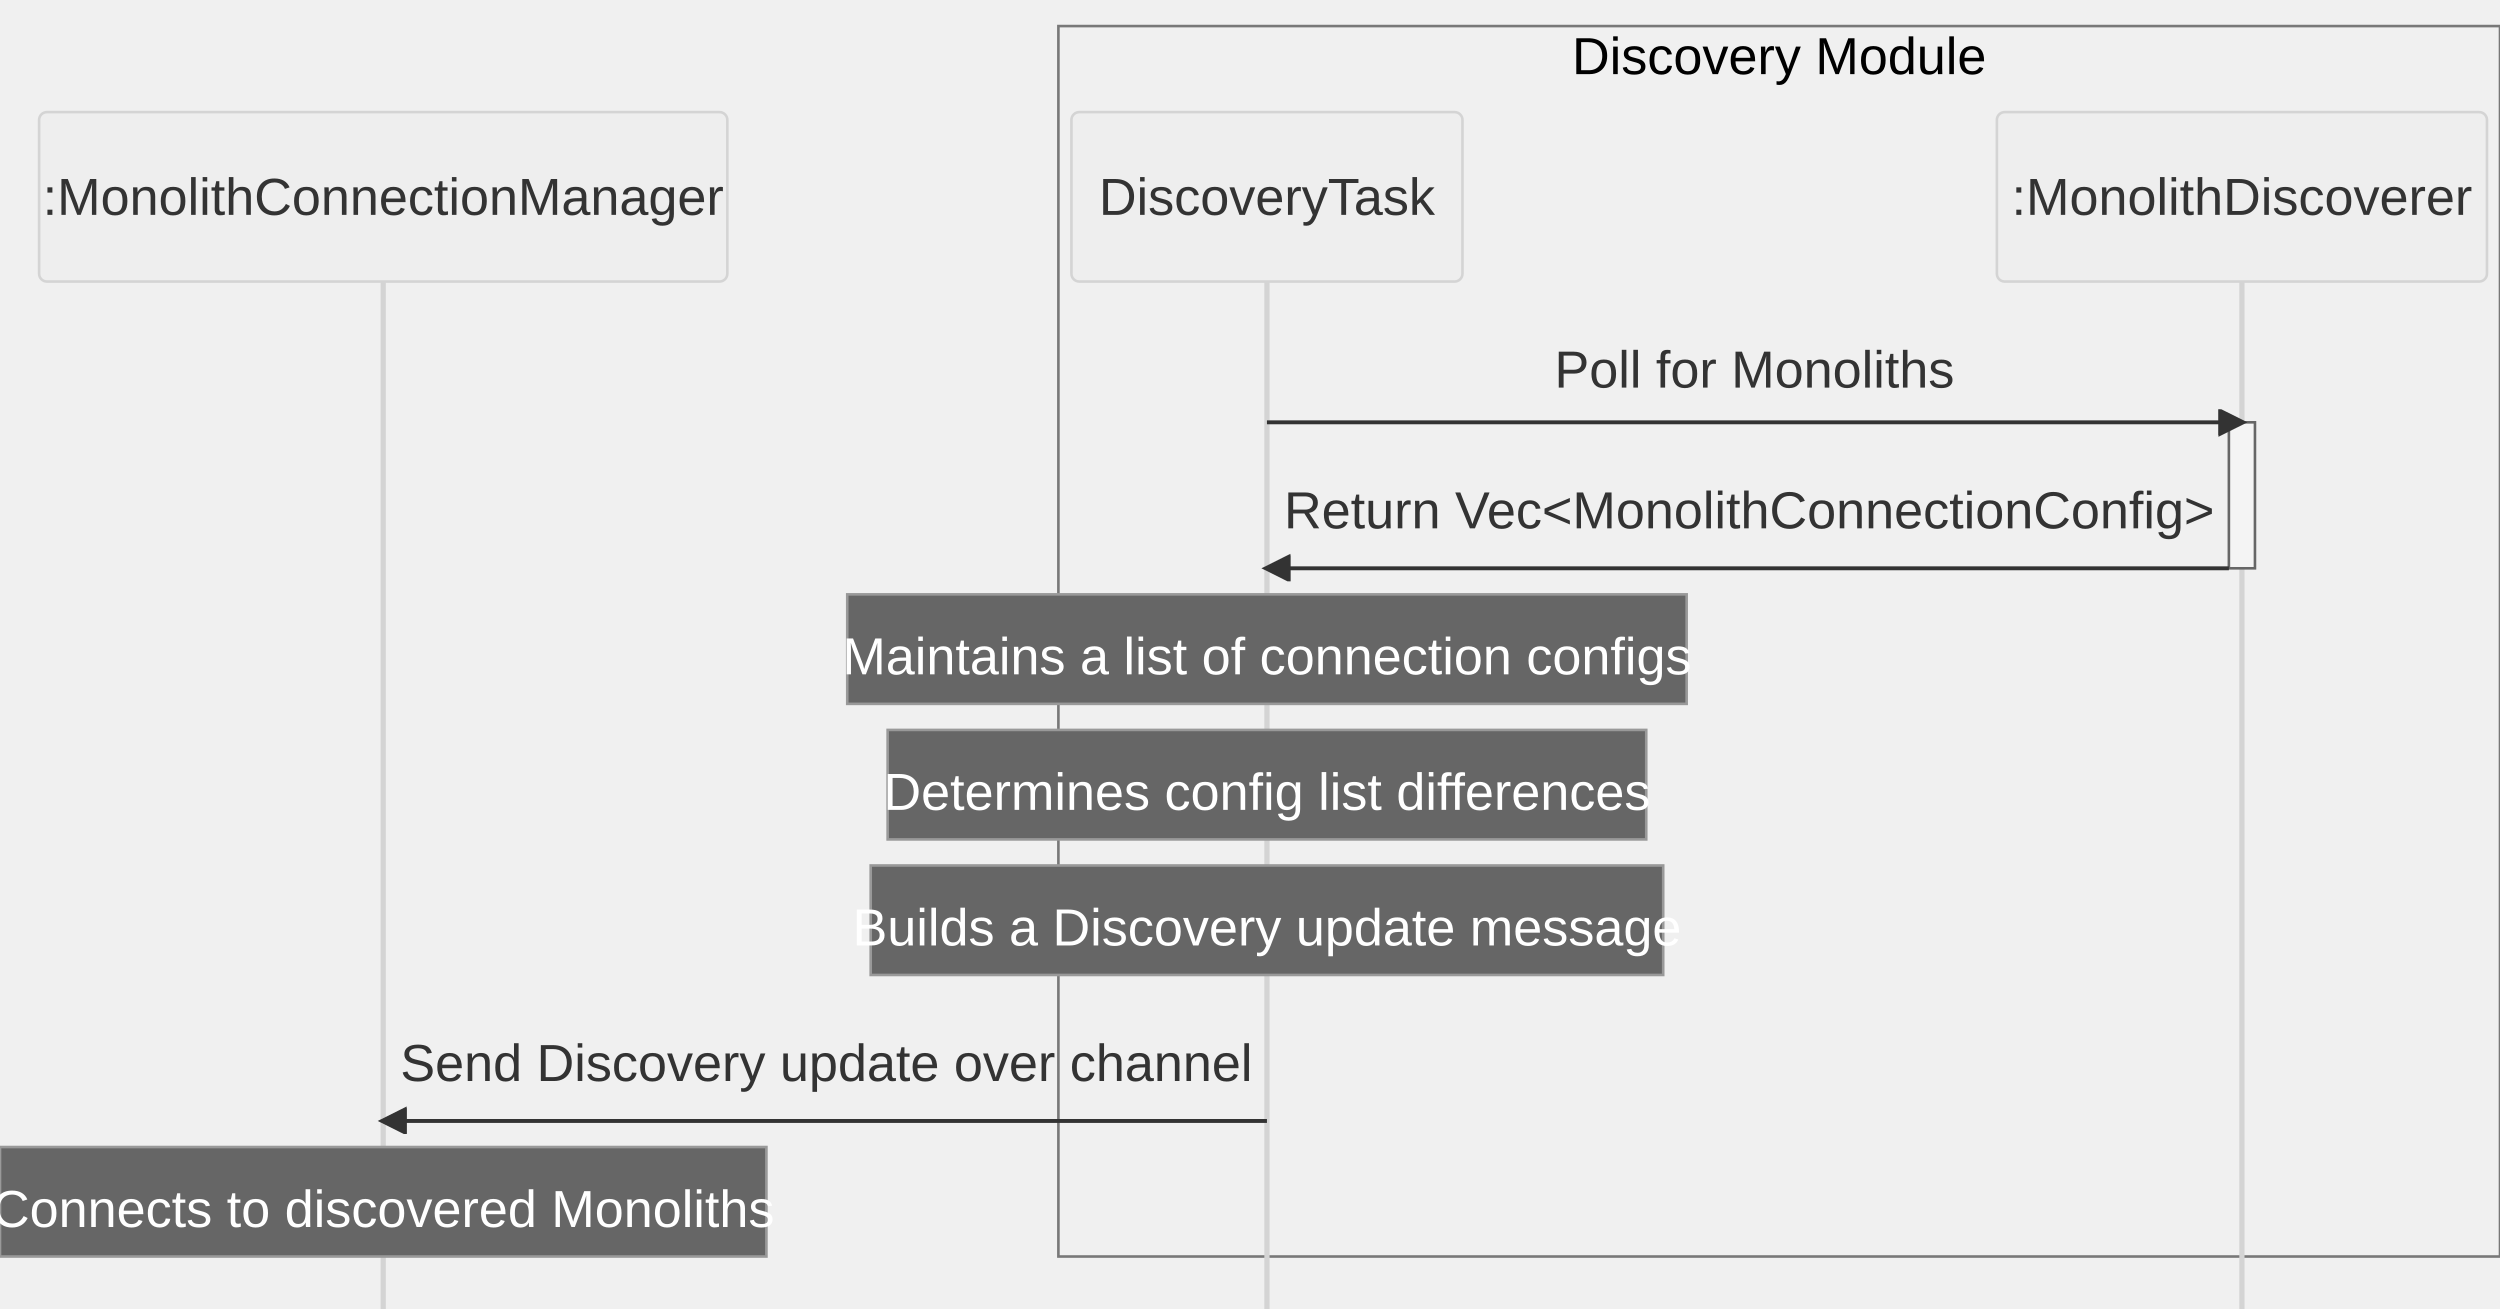
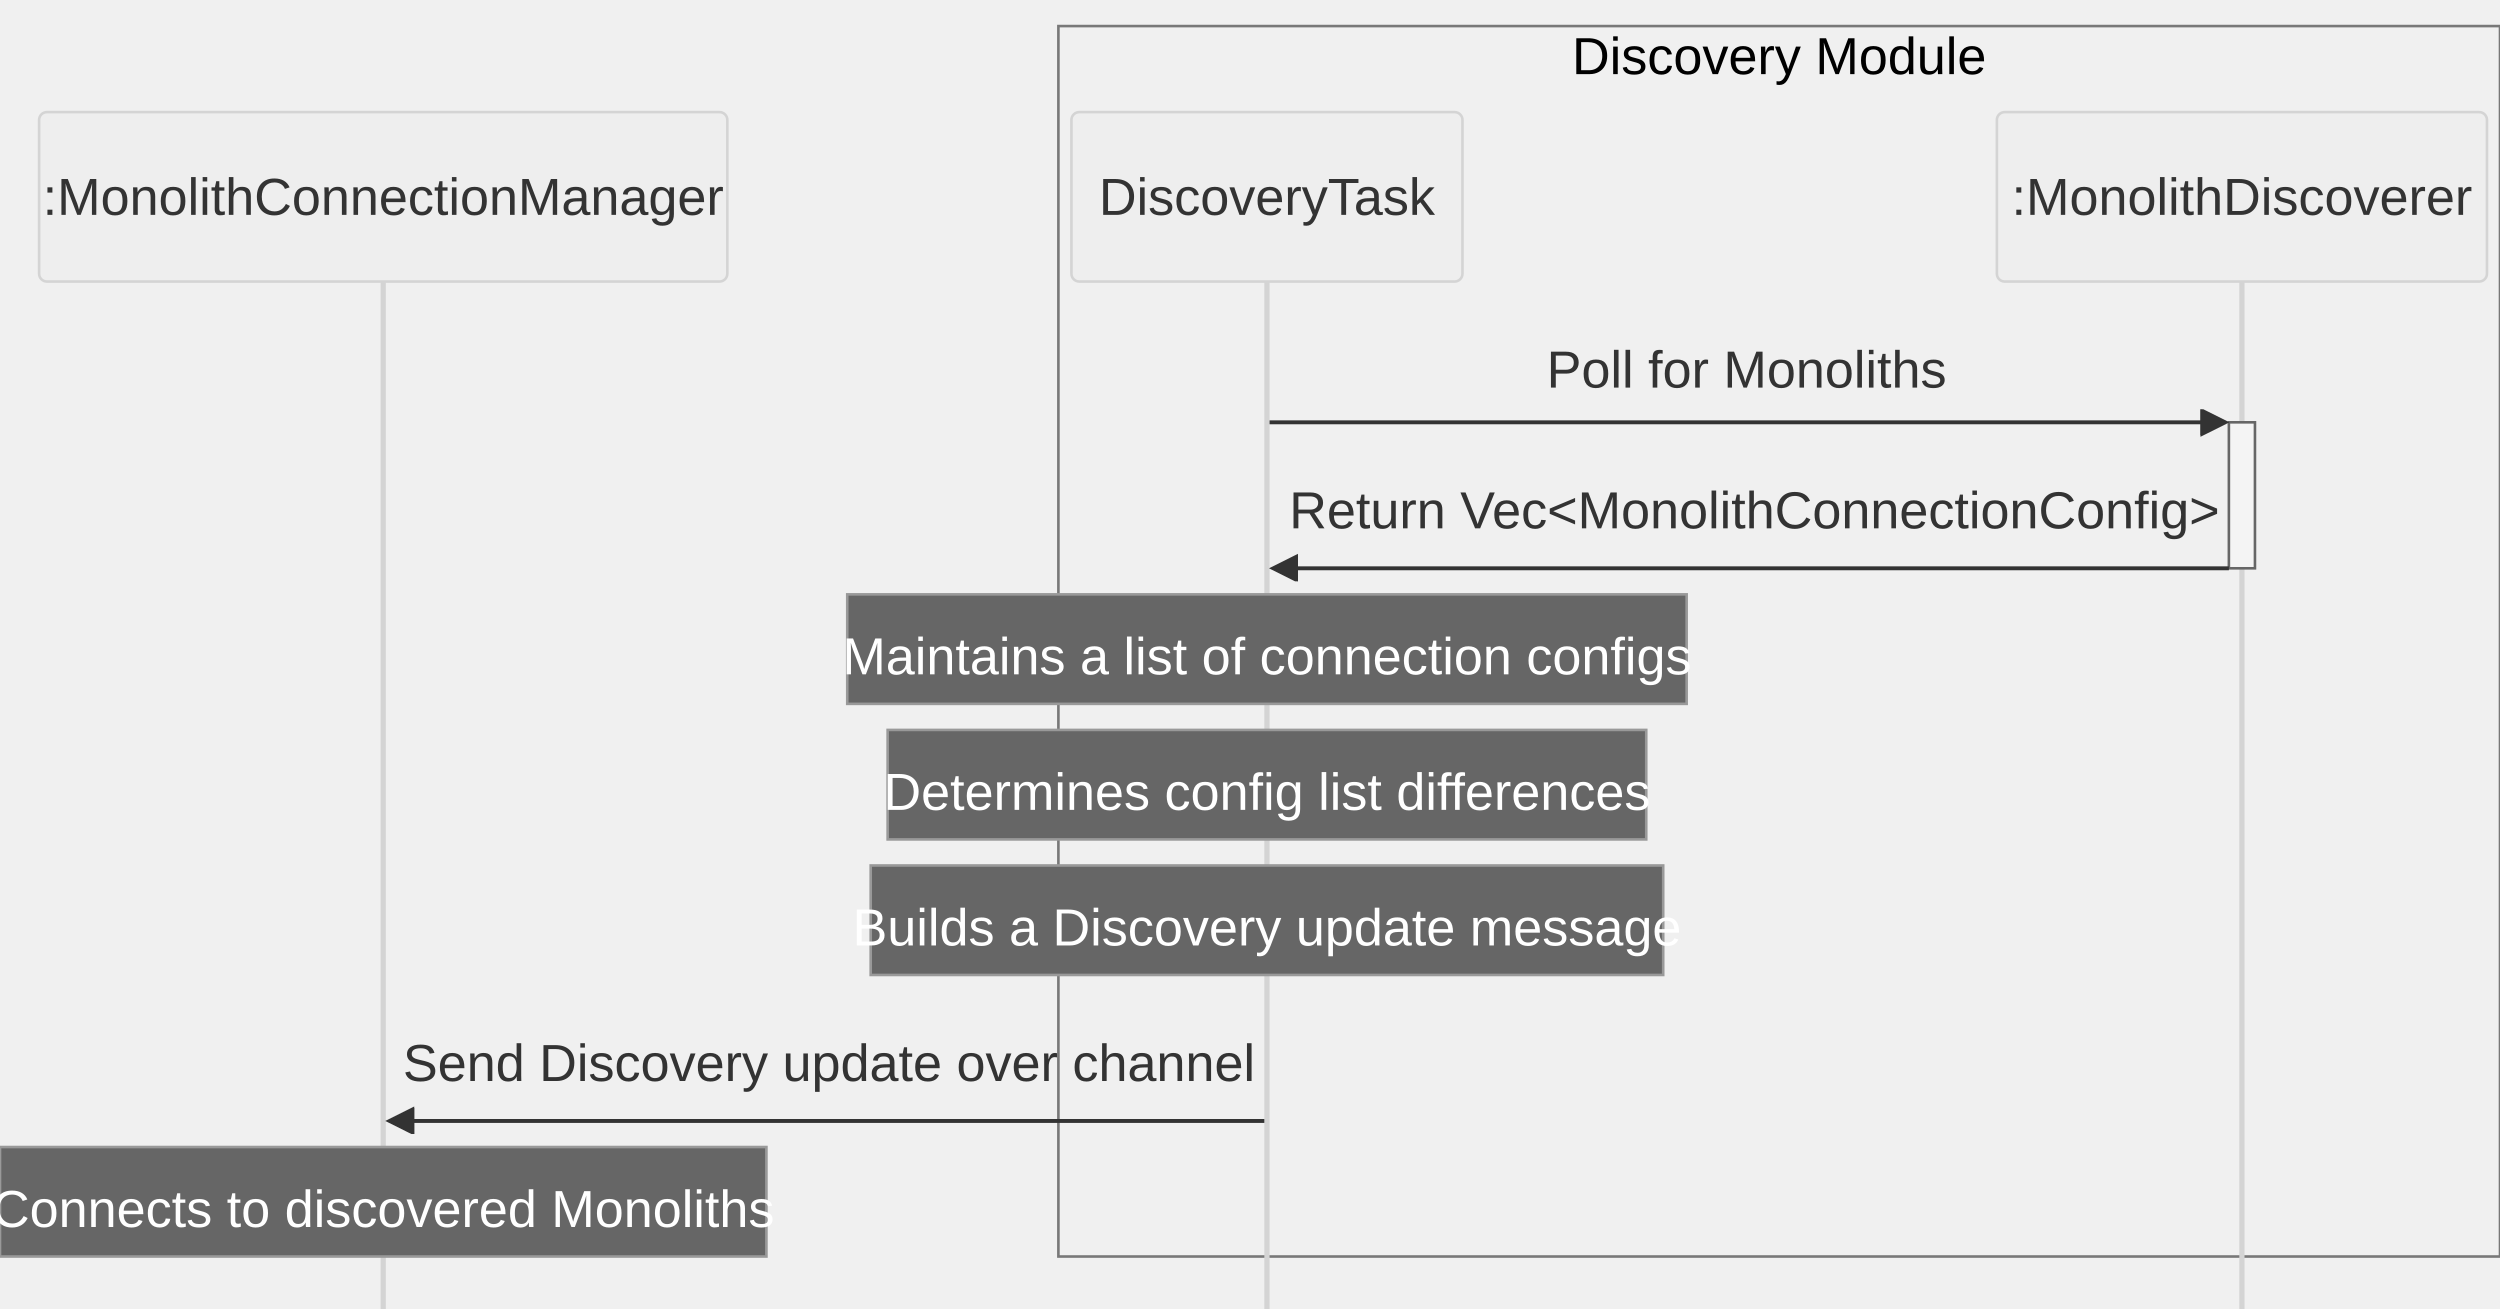
<svg xmlns="http://www.w3.org/2000/svg" aria-roledescription="sequence" role="graphics-document document" viewBox="-15 -10 959 502" style="max-width: 959px; background-color: white;" width="100%" id="my-svg">
  <g>
    <rect class="rect" height="472" width="553" stroke="rgb(0,0,0, 0.5)" fill="transparent" y="0" x="391" />
    <text style="text-anchor: middle; font-size: 20px; font-weight: 400;" class="text" alignment-baseline="central" dominant-baseline="central" y="11.5" x="667.5">
      <tspan dy="0" x="667.5">Discovery Module</tspan>
    </text>
  </g>
  <g>
    <line stroke="#999" stroke-width="0.5px" class="200" y2="2000" x2="845" y1="38" x1="845" id="actor2" />
    <g id="root-2">
      <rect class="actor" ry="3" rx="3" height="65" width="188" stroke="#666" fill="#eaeaea" y="33" x="751" />
      <text style="text-anchor: middle; font-size: 20px; font-weight: 400;" class="actor" alignment-baseline="central" dominant-baseline="central" y="65.5" x="845">
        <tspan dy="0" x="845">:MonolithDiscoverer</tspan>
      </text>
    </g>
  </g>
  <g>
    <line stroke="#999" stroke-width="0.5px" class="200" y2="2000" x2="471" y1="38" x1="471" id="actor1" />
    <g id="root-1">
      <rect class="actor" ry="3" rx="3" height="65" width="150" stroke="#666" fill="#eaeaea" y="33" x="396" />
      <text style="text-anchor: middle; font-size: 20px; font-weight: 400;" class="actor" alignment-baseline="central" dominant-baseline="central" y="65.5" x="471">
        <tspan dy="0" x="471">DiscoveryTask</tspan>
      </text>
    </g>
  </g>
  <g>
    <line stroke="#999" stroke-width="0.5px" class="200" y2="2000" x2="132" y1="38" x1="132" id="actor0" />
    <g id="root-0">
      <rect class="actor" ry="3" rx="3" height="65" width="264" stroke="#666" fill="#eaeaea" y="33" x="0" />
      <text style="text-anchor: middle; font-size: 20px; font-weight: 400;" class="actor" alignment-baseline="central" dominant-baseline="central" y="65.5" x="132">
        <tspan dy="0" x="132">:MonolithConnectionManager</tspan>
      </text>
    </g>
  </g>
  <style>#my-svg{font-family:"trebuchet ms",verdana,arial,sans-serif;font-size:16px;fill:#000000;}#my-svg .error-icon{fill:#552222;}#my-svg .error-text{fill:#552222;stroke:#552222;}#my-svg .edge-thickness-normal{stroke-width:2px;}#my-svg .edge-thickness-thick{stroke-width:3.5px;}#my-svg .edge-pattern-solid{stroke-dasharray:0;}#my-svg .edge-pattern-dashed{stroke-dasharray:3;}#my-svg .edge-pattern-dotted{stroke-dasharray:2;}#my-svg .marker{fill:#666;stroke:#666;}#my-svg .marker.cross{stroke:#666;}#my-svg svg{font-family:"trebuchet ms",verdana,arial,sans-serif;font-size:16px;}#my-svg .actor{stroke:hsl(0, 0%, 83%);fill:#eee;}#my-svg text.actor&gt;tspan{fill:#333;stroke:none;}#my-svg .actor-line{stroke:#666;}#my-svg .messageLine0{stroke-width:1.5;stroke-dasharray:none;stroke:#333;}#my-svg .messageLine1{stroke-width:1.5;stroke-dasharray:2,2;stroke:#333;}#my-svg #arrowhead path{fill:#333;stroke:#333;}#my-svg .sequenceNumber{fill:white;}#my-svg #sequencenumber{fill:#333;}#my-svg #crosshead path{fill:#333;stroke:#333;}#my-svg .messageText{fill:#333;stroke:none;}#my-svg .labelBox{stroke:hsl(0, 0%, 83%);fill:#eee;}#my-svg .labelText,#my-svg .labelText&gt;tspan{fill:#333;stroke:none;}#my-svg .loopText,#my-svg .loopText&gt;tspan{fill:#333;stroke:none;}#my-svg .loopLine{stroke-width:2px;stroke-dasharray:2,2;stroke:hsl(0, 0%, 83%);fill:hsl(0, 0%, 83%);}#my-svg .note{stroke:#999;fill:#666;}#my-svg .noteText,#my-svg .noteText&gt;tspan{fill:#fff;stroke:none;}#my-svg .activation0{fill:#f4f4f4;stroke:#666;}#my-svg .activation1{fill:#f4f4f4;stroke:#666;}#my-svg .activation2{fill:#f4f4f4;stroke:#666;}#my-svg .actorPopupMenu{position:absolute;}#my-svg .actorPopupMenuPanel{position:absolute;fill:#eee;box-shadow:0px 8px 16px 0px rgba(0,0,0,0.2);filter:drop-shadow(3px 5px 2px rgb(0 0 0 / 0.4));}#my-svg .actor-man line{stroke:hsl(0, 0%, 83%);fill:#eee;}#my-svg .actor-man circle,#my-svg line{stroke:hsl(0, 0%, 83%);fill:#eee;stroke-width:2px;}#my-svg :root{--mermaid-font-family:"trebuchet ms",verdana,arial,sans-serif;}</style>
  <g />
  <defs>
    <symbol height="24" width="24" id="computer">
      <path d="M2 2v13h20v-13h-20zm18 11h-16v-9h16v9zm-10.228 6l.466-1h3.524l.467 1h-4.457zm14.228 3h-24l2-6h2.104l-1.33 4h18.45l-1.297-4h2.073l2 6zm-5-10h-14v-7h14v7z" transform="scale(.5)" />
    </symbol>
  </defs>
  <defs>
    <symbol clip-rule="evenodd" fill-rule="evenodd" id="database">
      <path d="M12.258.001l.256.004.255.005.253.008.251.01.249.012.247.015.246.016.242.019.241.02.239.023.236.024.233.027.231.028.229.031.225.032.223.034.22.036.217.038.214.04.211.041.208.043.205.045.201.046.198.048.194.05.191.051.187.053.183.054.18.056.175.057.172.059.168.06.163.061.16.063.155.064.15.066.074.033.073.033.071.034.07.034.069.035.068.035.067.035.066.035.064.036.064.036.062.036.06.036.06.037.058.037.058.037.055.038.055.038.053.038.052.038.051.039.05.039.048.039.047.039.045.04.044.04.043.04.041.04.04.041.039.041.037.041.036.041.034.041.033.042.032.042.03.042.029.042.027.042.026.043.024.043.023.043.021.043.02.043.018.044.017.043.015.044.013.044.012.044.011.045.009.044.007.045.006.045.004.045.002.045.001.045v17l-.001.045-.002.045-.004.045-.006.045-.007.045-.009.044-.011.045-.012.044-.013.044-.015.044-.017.043-.018.044-.02.043-.021.043-.023.043-.024.043-.026.043-.027.042-.029.042-.03.042-.032.042-.033.042-.034.041-.036.041-.037.041-.039.041-.04.041-.041.04-.043.04-.044.04-.045.04-.047.039-.048.039-.05.039-.051.039-.052.038-.053.038-.055.038-.055.038-.058.037-.058.037-.06.037-.06.036-.062.036-.064.036-.064.036-.066.035-.067.035-.068.035-.069.035-.07.034-.071.034-.073.033-.074.033-.15.066-.155.064-.16.063-.163.061-.168.06-.172.059-.175.057-.18.056-.183.054-.187.053-.191.051-.194.05-.198.048-.201.046-.205.045-.208.043-.211.041-.214.04-.217.038-.22.036-.223.034-.225.032-.229.031-.231.028-.233.027-.236.024-.239.023-.241.02-.242.019-.246.016-.247.015-.249.012-.251.01-.253.008-.255.005-.256.004-.258.001-.258-.001-.256-.004-.255-.005-.253-.008-.251-.01-.249-.012-.247-.015-.245-.016-.243-.019-.241-.02-.238-.023-.236-.024-.234-.027-.231-.028-.228-.031-.226-.032-.223-.034-.22-.036-.217-.038-.214-.04-.211-.041-.208-.043-.204-.045-.201-.046-.198-.048-.195-.05-.19-.051-.187-.053-.184-.054-.179-.056-.176-.057-.172-.059-.167-.06-.164-.061-.159-.063-.155-.064-.151-.066-.074-.033-.072-.033-.072-.034-.07-.034-.069-.035-.068-.035-.067-.035-.066-.035-.064-.036-.063-.036-.062-.036-.061-.036-.06-.037-.058-.037-.057-.037-.056-.038-.055-.038-.053-.038-.052-.038-.051-.039-.049-.039-.049-.039-.046-.039-.046-.04-.044-.04-.043-.04-.041-.04-.04-.041-.039-.041-.037-.041-.036-.041-.034-.041-.033-.042-.032-.042-.03-.042-.029-.042-.027-.042-.026-.043-.024-.043-.023-.043-.021-.043-.02-.043-.018-.044-.017-.043-.015-.044-.013-.044-.012-.044-.011-.045-.009-.044-.007-.045-.006-.045-.004-.045-.002-.045-.001-.045v-17l.001-.045.002-.045.004-.045.006-.045.007-.045.009-.044.011-.045.012-.044.013-.044.015-.044.017-.043.018-.044.02-.043.021-.043.023-.043.024-.043.026-.043.027-.042.029-.042.03-.042.032-.042.033-.042.034-.041.036-.041.037-.041.039-.041.04-.041.041-.04.043-.04.044-.04.046-.04.046-.039.049-.039.049-.039.051-.039.052-.038.053-.038.055-.038.056-.038.057-.037.058-.037.06-.037.061-.036.062-.036.063-.036.064-.036.066-.035.067-.035.068-.035.069-.035.07-.034.072-.034.072-.033.074-.033.151-.066.155-.064.159-.063.164-.061.167-.06.172-.059.176-.057.179-.056.184-.054.187-.053.19-.051.195-.05.198-.048.201-.046.204-.045.208-.043.211-.041.214-.04.217-.038.22-.036.223-.034.226-.032.228-.031.231-.028.234-.027.236-.024.238-.023.241-.02.243-.019.245-.016.247-.015.249-.012.251-.01.253-.008.255-.005.256-.004.258-.001.258.001zm-9.258 20.499v.01l.001.021.003.021.004.022.005.021.006.022.007.022.009.023.01.022.011.023.012.023.013.023.015.023.016.024.017.023.018.024.019.024.021.024.022.025.023.024.024.025.052.049.056.05.061.051.066.051.07.051.075.051.079.052.084.052.088.052.092.052.097.052.102.051.105.052.11.052.114.051.119.051.123.051.127.05.131.05.135.05.139.048.144.049.147.047.152.047.155.047.16.045.163.045.167.043.171.043.176.041.178.041.183.039.187.039.19.037.194.035.197.035.202.033.204.031.209.03.212.029.216.027.219.025.222.024.226.021.23.02.233.018.236.016.24.015.243.012.246.01.249.008.253.005.256.004.259.001.26-.001.257-.004.254-.005.25-.008.247-.011.244-.012.241-.014.237-.016.233-.018.231-.021.226-.021.224-.024.22-.026.216-.027.212-.028.21-.031.205-.031.202-.034.198-.034.194-.036.191-.037.187-.039.183-.04.179-.04.175-.042.172-.043.168-.044.163-.045.16-.046.155-.046.152-.047.148-.048.143-.049.139-.049.136-.05.131-.05.126-.05.123-.051.118-.052.114-.051.11-.052.106-.052.101-.052.096-.052.092-.052.088-.053.083-.051.079-.052.074-.052.07-.051.065-.051.06-.051.056-.05.051-.05.023-.024.023-.025.021-.024.02-.024.019-.024.018-.024.017-.024.015-.023.014-.024.013-.023.012-.023.01-.023.01-.022.008-.022.006-.022.006-.022.004-.022.004-.021.001-.021.001-.021v-4.127l-.077.055-.08.053-.083.054-.085.053-.087.052-.09.052-.093.051-.095.05-.097.05-.1.049-.102.049-.105.048-.106.047-.109.047-.111.046-.114.045-.115.045-.118.044-.12.043-.122.042-.124.042-.126.041-.128.04-.13.04-.132.038-.134.038-.135.037-.138.037-.139.035-.142.035-.143.034-.144.033-.147.032-.148.031-.15.03-.151.03-.153.029-.154.027-.156.027-.158.026-.159.025-.161.024-.162.023-.163.022-.165.021-.166.02-.167.019-.169.018-.169.017-.171.016-.173.015-.173.014-.175.013-.175.012-.177.011-.178.01-.179.008-.179.008-.181.006-.182.005-.182.004-.184.003-.184.002h-.37l-.184-.002-.184-.003-.182-.004-.182-.005-.181-.006-.179-.008-.179-.008-.178-.01-.176-.011-.176-.012-.175-.013-.173-.014-.172-.015-.171-.016-.17-.017-.169-.018-.167-.019-.166-.02-.165-.021-.163-.022-.162-.023-.161-.024-.159-.025-.157-.026-.156-.027-.155-.027-.153-.029-.151-.03-.15-.03-.148-.031-.146-.032-.145-.033-.143-.034-.141-.035-.14-.035-.137-.037-.136-.037-.134-.038-.132-.038-.13-.04-.128-.04-.126-.041-.124-.042-.122-.042-.12-.044-.117-.043-.116-.045-.113-.045-.112-.046-.109-.047-.106-.047-.105-.048-.102-.049-.1-.049-.097-.05-.095-.05-.093-.052-.09-.051-.087-.052-.085-.053-.083-.054-.08-.054-.077-.054v4.127zm0-5.654v.011l.001.021.003.021.004.021.005.022.006.022.007.022.009.022.01.022.011.023.012.023.013.023.015.024.016.023.017.024.018.024.019.024.021.024.022.024.023.025.024.024.052.05.056.05.061.05.066.051.07.051.075.052.079.051.084.052.088.052.092.052.097.052.102.052.105.052.11.051.114.051.119.052.123.05.127.051.131.05.135.049.139.049.144.048.147.048.152.047.155.046.16.045.163.045.167.044.171.042.176.042.178.04.183.04.187.038.19.037.194.036.197.034.202.033.204.032.209.03.212.028.216.027.219.025.222.024.226.022.23.02.233.018.236.016.24.014.243.012.246.01.249.008.253.006.256.003.259.001.26-.001.257-.003.254-.006.25-.008.247-.01.244-.012.241-.015.237-.016.233-.018.231-.02.226-.022.224-.024.22-.025.216-.027.212-.029.21-.03.205-.032.202-.033.198-.035.194-.036.191-.037.187-.039.183-.039.179-.041.175-.042.172-.043.168-.044.163-.045.16-.045.155-.047.152-.047.148-.048.143-.048.139-.05.136-.049.131-.05.126-.051.123-.051.118-.051.114-.052.11-.052.106-.052.101-.052.096-.052.092-.052.088-.052.083-.052.079-.052.074-.051.07-.052.065-.051.06-.05.056-.051.051-.049.023-.025.023-.024.021-.025.02-.024.019-.024.018-.024.017-.024.015-.023.014-.023.013-.024.012-.022.01-.023.01-.023.008-.022.006-.022.006-.022.004-.021.004-.022.001-.021.001-.021v-4.139l-.077.054-.08.054-.083.054-.085.052-.087.053-.09.051-.093.051-.095.051-.097.05-.1.049-.102.049-.105.048-.106.047-.109.047-.111.046-.114.045-.115.044-.118.044-.12.044-.122.042-.124.042-.126.041-.128.04-.13.039-.132.039-.134.038-.135.037-.138.036-.139.036-.142.035-.143.033-.144.033-.147.033-.148.031-.15.03-.151.03-.153.028-.154.028-.156.027-.158.026-.159.025-.161.024-.162.023-.163.022-.165.021-.166.02-.167.019-.169.018-.169.017-.171.016-.173.015-.173.014-.175.013-.175.012-.177.011-.178.009-.179.009-.179.007-.181.007-.182.005-.182.004-.184.003-.184.002h-.37l-.184-.002-.184-.003-.182-.004-.182-.005-.181-.007-.179-.007-.179-.009-.178-.009-.176-.011-.176-.012-.175-.013-.173-.014-.172-.015-.171-.016-.17-.017-.169-.018-.167-.019-.166-.02-.165-.021-.163-.022-.162-.023-.161-.024-.159-.025-.157-.026-.156-.027-.155-.028-.153-.028-.151-.03-.15-.03-.148-.031-.146-.033-.145-.033-.143-.033-.141-.035-.14-.036-.137-.036-.136-.037-.134-.038-.132-.039-.13-.039-.128-.04-.126-.041-.124-.042-.122-.043-.12-.043-.117-.044-.116-.044-.113-.046-.112-.046-.109-.046-.106-.047-.105-.048-.102-.049-.1-.049-.097-.05-.095-.051-.093-.051-.09-.051-.087-.053-.085-.052-.083-.054-.08-.054-.077-.054v4.139zm0-5.666v.011l.001.02.003.022.004.021.005.022.006.021.007.022.009.023.01.022.011.023.012.023.013.023.015.023.016.024.017.024.018.023.019.024.021.025.022.024.023.024.024.025.052.05.056.05.061.05.066.051.07.051.075.052.079.051.084.052.088.052.092.052.097.052.102.052.105.051.11.052.114.051.119.051.123.051.127.05.131.05.135.05.139.049.144.048.147.048.152.047.155.046.16.045.163.045.167.043.171.043.176.042.178.04.183.04.187.038.19.037.194.036.197.034.202.033.204.032.209.03.212.028.216.027.219.025.222.024.226.021.23.02.233.018.236.017.24.014.243.012.246.01.249.008.253.006.256.003.259.001.26-.001.257-.003.254-.006.25-.008.247-.01.244-.013.241-.014.237-.016.233-.018.231-.02.226-.022.224-.024.22-.025.216-.027.212-.029.21-.03.205-.032.202-.033.198-.035.194-.036.191-.037.187-.039.183-.039.179-.041.175-.042.172-.043.168-.044.163-.045.16-.045.155-.047.152-.047.148-.048.143-.049.139-.049.136-.049.131-.051.126-.05.123-.051.118-.052.114-.051.11-.052.106-.052.101-.052.096-.052.092-.052.088-.052.083-.052.079-.052.074-.052.07-.051.065-.051.06-.051.056-.05.051-.049.023-.025.023-.025.021-.024.02-.024.019-.024.018-.024.017-.024.015-.023.014-.024.013-.023.012-.023.01-.022.01-.023.008-.022.006-.022.006-.022.004-.022.004-.021.001-.021.001-.021v-4.153l-.077.054-.08.054-.083.053-.085.053-.087.053-.09.051-.093.051-.095.051-.097.05-.1.049-.102.048-.105.048-.106.048-.109.046-.111.046-.114.046-.115.044-.118.044-.12.043-.122.043-.124.042-.126.041-.128.04-.13.039-.132.039-.134.038-.135.037-.138.036-.139.036-.142.034-.143.034-.144.033-.147.032-.148.032-.15.03-.151.03-.153.028-.154.028-.156.027-.158.026-.159.024-.161.024-.162.023-.163.023-.165.021-.166.02-.167.019-.169.018-.169.017-.171.016-.173.015-.173.014-.175.013-.175.012-.177.01-.178.01-.179.009-.179.007-.181.006-.182.006-.182.004-.184.003-.184.001-.185.001-.185-.001-.184-.001-.184-.003-.182-.004-.182-.006-.181-.006-.179-.007-.179-.009-.178-.01-.176-.01-.176-.012-.175-.013-.173-.014-.172-.015-.171-.016-.17-.017-.169-.018-.167-.019-.166-.02-.165-.021-.163-.023-.162-.023-.161-.024-.159-.024-.157-.026-.156-.027-.155-.028-.153-.028-.151-.03-.15-.03-.148-.032-.146-.032-.145-.033-.143-.034-.141-.034-.14-.036-.137-.036-.136-.037-.134-.038-.132-.039-.13-.039-.128-.041-.126-.041-.124-.041-.122-.043-.12-.043-.117-.044-.116-.044-.113-.046-.112-.046-.109-.046-.106-.048-.105-.048-.102-.048-.1-.05-.097-.049-.095-.051-.093-.051-.09-.052-.087-.052-.085-.053-.083-.053-.08-.054-.077-.054v4.153zm8.74-8.179l-.257.004-.254.005-.25.008-.247.011-.244.012-.241.014-.237.016-.233.018-.231.021-.226.022-.224.023-.22.026-.216.027-.212.028-.21.031-.205.032-.202.033-.198.034-.194.036-.191.038-.187.038-.183.04-.179.041-.175.042-.172.043-.168.043-.163.045-.16.046-.155.046-.152.048-.148.048-.143.048-.139.049-.136.05-.131.05-.126.051-.123.051-.118.051-.114.052-.11.052-.106.052-.101.052-.096.052-.092.052-.088.052-.083.052-.079.052-.074.051-.07.052-.065.051-.06.05-.056.05-.051.05-.023.025-.023.024-.021.024-.02.025-.019.024-.018.024-.017.023-.015.024-.014.023-.013.023-.012.023-.01.023-.01.022-.008.022-.006.023-.006.021-.004.022-.004.021-.001.021-.001.021.001.021.001.021.004.021.004.022.006.021.006.023.008.022.01.022.01.023.012.023.013.023.014.023.015.024.017.023.018.024.019.024.02.025.021.024.023.024.023.025.051.05.056.05.06.05.065.051.07.052.074.051.079.052.083.052.088.052.092.052.096.052.101.052.106.052.11.052.114.052.118.051.123.051.126.051.131.05.136.05.139.049.143.048.148.048.152.048.155.046.16.046.163.045.168.043.172.043.175.042.179.041.183.04.187.038.191.038.194.036.198.034.202.033.205.032.21.031.212.028.216.027.22.026.224.023.226.022.231.021.233.018.237.016.241.014.244.012.247.011.25.008.254.005.257.004.26.001.26-.001.257-.004.254-.005.25-.008.247-.011.244-.012.241-.014.237-.016.233-.018.231-.021.226-.022.224-.023.22-.026.216-.027.212-.028.21-.031.205-.032.202-.033.198-.034.194-.036.191-.038.187-.038.183-.04.179-.041.175-.042.172-.043.168-.043.163-.045.16-.046.155-.046.152-.048.148-.048.143-.048.139-.049.136-.05.131-.05.126-.051.123-.051.118-.051.114-.052.11-.052.106-.052.101-.052.096-.052.092-.052.088-.052.083-.052.079-.052.074-.051.07-.052.065-.051.06-.05.056-.05.051-.05.023-.025.023-.024.021-.024.02-.025.019-.024.018-.024.017-.023.015-.024.014-.023.013-.023.012-.023.01-.023.01-.022.008-.022.006-.023.006-.021.004-.022.004-.021.001-.021.001-.021-.001-.021-.001-.021-.004-.021-.004-.022-.006-.021-.006-.023-.008-.022-.01-.022-.01-.023-.012-.023-.013-.023-.014-.023-.015-.024-.017-.023-.018-.024-.019-.024-.02-.025-.021-.024-.023-.024-.023-.025-.051-.05-.056-.05-.06-.05-.065-.051-.07-.052-.074-.051-.079-.052-.083-.052-.088-.052-.092-.052-.096-.052-.101-.052-.106-.052-.11-.052-.114-.052-.118-.051-.123-.051-.126-.051-.131-.05-.136-.05-.139-.049-.143-.048-.148-.048-.152-.048-.155-.046-.16-.046-.163-.045-.168-.043-.172-.043-.175-.042-.179-.041-.183-.04-.187-.038-.191-.038-.194-.036-.198-.034-.202-.033-.205-.032-.21-.031-.212-.028-.216-.027-.22-.026-.224-.023-.226-.022-.231-.021-.233-.018-.237-.016-.241-.014-.244-.012-.247-.011-.25-.008-.254-.005-.257-.004-.26-.001-.26.001z" transform="scale(.5)" />
    </symbol>
  </defs>
  <defs>
    <symbol height="24" width="24" id="clock">
      <path d="M12 2c5.514 0 10 4.486 10 10s-4.486 10-10 10-10-4.486-10-10 4.486-10 10-10zm0-2c-6.627 0-12 5.373-12 12s5.373 12 12 12 12-5.373 12-12-5.373-12-12-12zm5.848 12.459c.202.038.202.333.001.372-1.907.361-6.045 1.111-6.547 1.111-.719 0-1.301-.582-1.301-1.301 0-.512.77-5.447 1.125-7.445.034-.192.312-.181.343.014l.985 6.238 5.394 1.011z" transform="scale(.5)" />
    </symbol>
  </defs>
  <defs>
-     <marker orient="auto" markerHeight="12" markerWidth="12" markerUnits="userSpaceOnUse" refY="5" refX="9" id="arrowhead">
+     <marker orient="auto" markerHeight="12" markerWidth="12" markerUnits="userSpaceOnUse" refY="5" refX="7.9" id="arrowhead">
      <path d="M 0 0 L 10 5 L 0 10 z" />
    </marker>
  </defs>
  <defs>
-     <marker refY="5" refX="4" orient="auto" markerHeight="8" markerWidth="15" id="crosshead">
+     <marker refY="4.5" refX="4" orient="auto" markerHeight="8" markerWidth="15" id="crosshead">
      <path style="stroke-dasharray: 0, 0;" d="M 1,2 L 6,7 M 6,2 L 1,7" stroke-width="1pt" stroke="#000000" fill="none" />
    </marker>
  </defs>
  <defs>
-     <marker orient="auto" markerHeight="28" markerWidth="20" refY="7" refX="18" id="filled-head">
+     <marker orient="auto" markerHeight="28" markerWidth="20" refY="7" refX="15.5" id="filled-head">
      <path d="M 18,7 L9,13 L14,7 L9,1 Z" />
    </marker>
  </defs>
  <defs>
    <marker orient="auto" markerHeight="40" markerWidth="60" refY="15" refX="15" id="sequencenumber">
      <circle r="6" cy="15" cx="15" />
    </marker>
  </defs>
  <g>
    <rect class="activation0" ry="0" rx="0" height="56" width="10" stroke="#666" fill="#EDF2AE" y="152" x="840" />
  </g>
  <g>
    <rect class="note" ry="0" rx="0" height="42" width="322" stroke="#666" fill="#EDF2AE" y="218" x="310" />
    <text style="font-size: 20px; font-weight: 400;" dy="1em" class="noteText" alignment-baseline="middle" dominant-baseline="middle" text-anchor="middle" y="223" x="471">
      <tspan x="471">Maintains a list of connection configs</tspan>
    </text>
  </g>
  <g>
    <rect class="note" ry="0" rx="0" height="42" width="291" stroke="#666" fill="#EDF2AE" y="270" x="325.5" />
    <text style="font-size: 20px; font-weight: 400;" dy="1em" class="noteText" alignment-baseline="middle" dominant-baseline="middle" text-anchor="middle" y="275" x="471">
      <tspan x="471">Determines config list differences</tspan>
    </text>
  </g>
  <g>
    <rect class="note" ry="0" rx="0" height="42" width="304" stroke="#666" fill="#EDF2AE" y="322" x="319" />
    <text style="font-size: 20px; font-weight: 400;" dy="1em" class="noteText" alignment-baseline="middle" dominant-baseline="middle" text-anchor="middle" y="327" x="471">
      <tspan x="471">Builds a Discovery update message</tspan>
    </text>
  </g>
  <g>
    <rect class="note" ry="0" rx="0" height="42" width="294" stroke="#666" fill="#EDF2AE" y="430" x="-15" />
    <text style="font-size: 20px; font-weight: 400;" dy="1em" class="noteText" alignment-baseline="middle" dominant-baseline="middle" text-anchor="middle" y="435" x="132">
      <tspan x="132">Connects to discovered Monoliths</tspan>
    </text>
  </g>
-   <text style="font-size: 20px; font-weight: 400;" dy="1em" class="messageText" alignment-baseline="middle" dominant-baseline="middle" text-anchor="middle" y="113" x="658">Poll for Monoliths</text>
-   <line style="fill: none;" marker-end="url(#arrowhead)" stroke="none" stroke-width="2" class="messageLine0" y2="152" x2="845" y1="152" x1="471" />
-   <text style="font-size: 20px; font-weight: 400;" dy="1em" class="messageText" alignment-baseline="middle" dominant-baseline="middle" text-anchor="middle" y="167" x="656">Return Vec&lt;MonolithConnectionConfig&gt;</text>
-   <line style="fill: none;" marker-end="url(#arrowhead)" stroke="none" stroke-width="2" class="messageLine0" y2="208" x2="471" y1="208" x1="840" />
-   <text style="font-size: 20px; font-weight: 400;" dy="1em" class="messageText" alignment-baseline="middle" dominant-baseline="middle" text-anchor="middle" y="379" x="302">Send Discovery update over channel</text>
-   <line style="fill: none;" marker-end="url(#arrowhead)" stroke="none" stroke-width="2" class="messageLine0" y2="420" x2="132" y1="420" x1="471" />
+   <text style="font-size: 20px; font-weight: 400;" dy="1em" class="messageText" alignment-baseline="middle" dominant-baseline="middle" text-anchor="middle" y="113" x="655">Poll for Monoliths</text>
+   <line style="fill: none;" marker-end="url(#arrowhead)" stroke="none" stroke-width="2" class="messageLine0" y2="152" x2="837" y1="152" x1="472" />
+   <text style="font-size: 20px; font-weight: 400;" dy="1em" class="messageText" alignment-baseline="middle" dominant-baseline="middle" text-anchor="middle" y="167" x="658">Return Vec&lt;MonolithConnectionConfig&gt;</text>
+   <line style="fill: none;" marker-end="url(#arrowhead)" stroke="none" stroke-width="2" class="messageLine0" y2="208" x2="475" y1="208" x1="840" />
+   <text style="font-size: 20px; font-weight: 400;" dy="1em" class="messageText" alignment-baseline="middle" dominant-baseline="middle" text-anchor="middle" y="379" x="303">Send Discovery update over channel</text>
+   <line style="fill: none;" marker-end="url(#arrowhead)" stroke="none" stroke-width="2" class="messageLine0" y2="420" x2="136" y1="420" x1="470" />
</svg>
